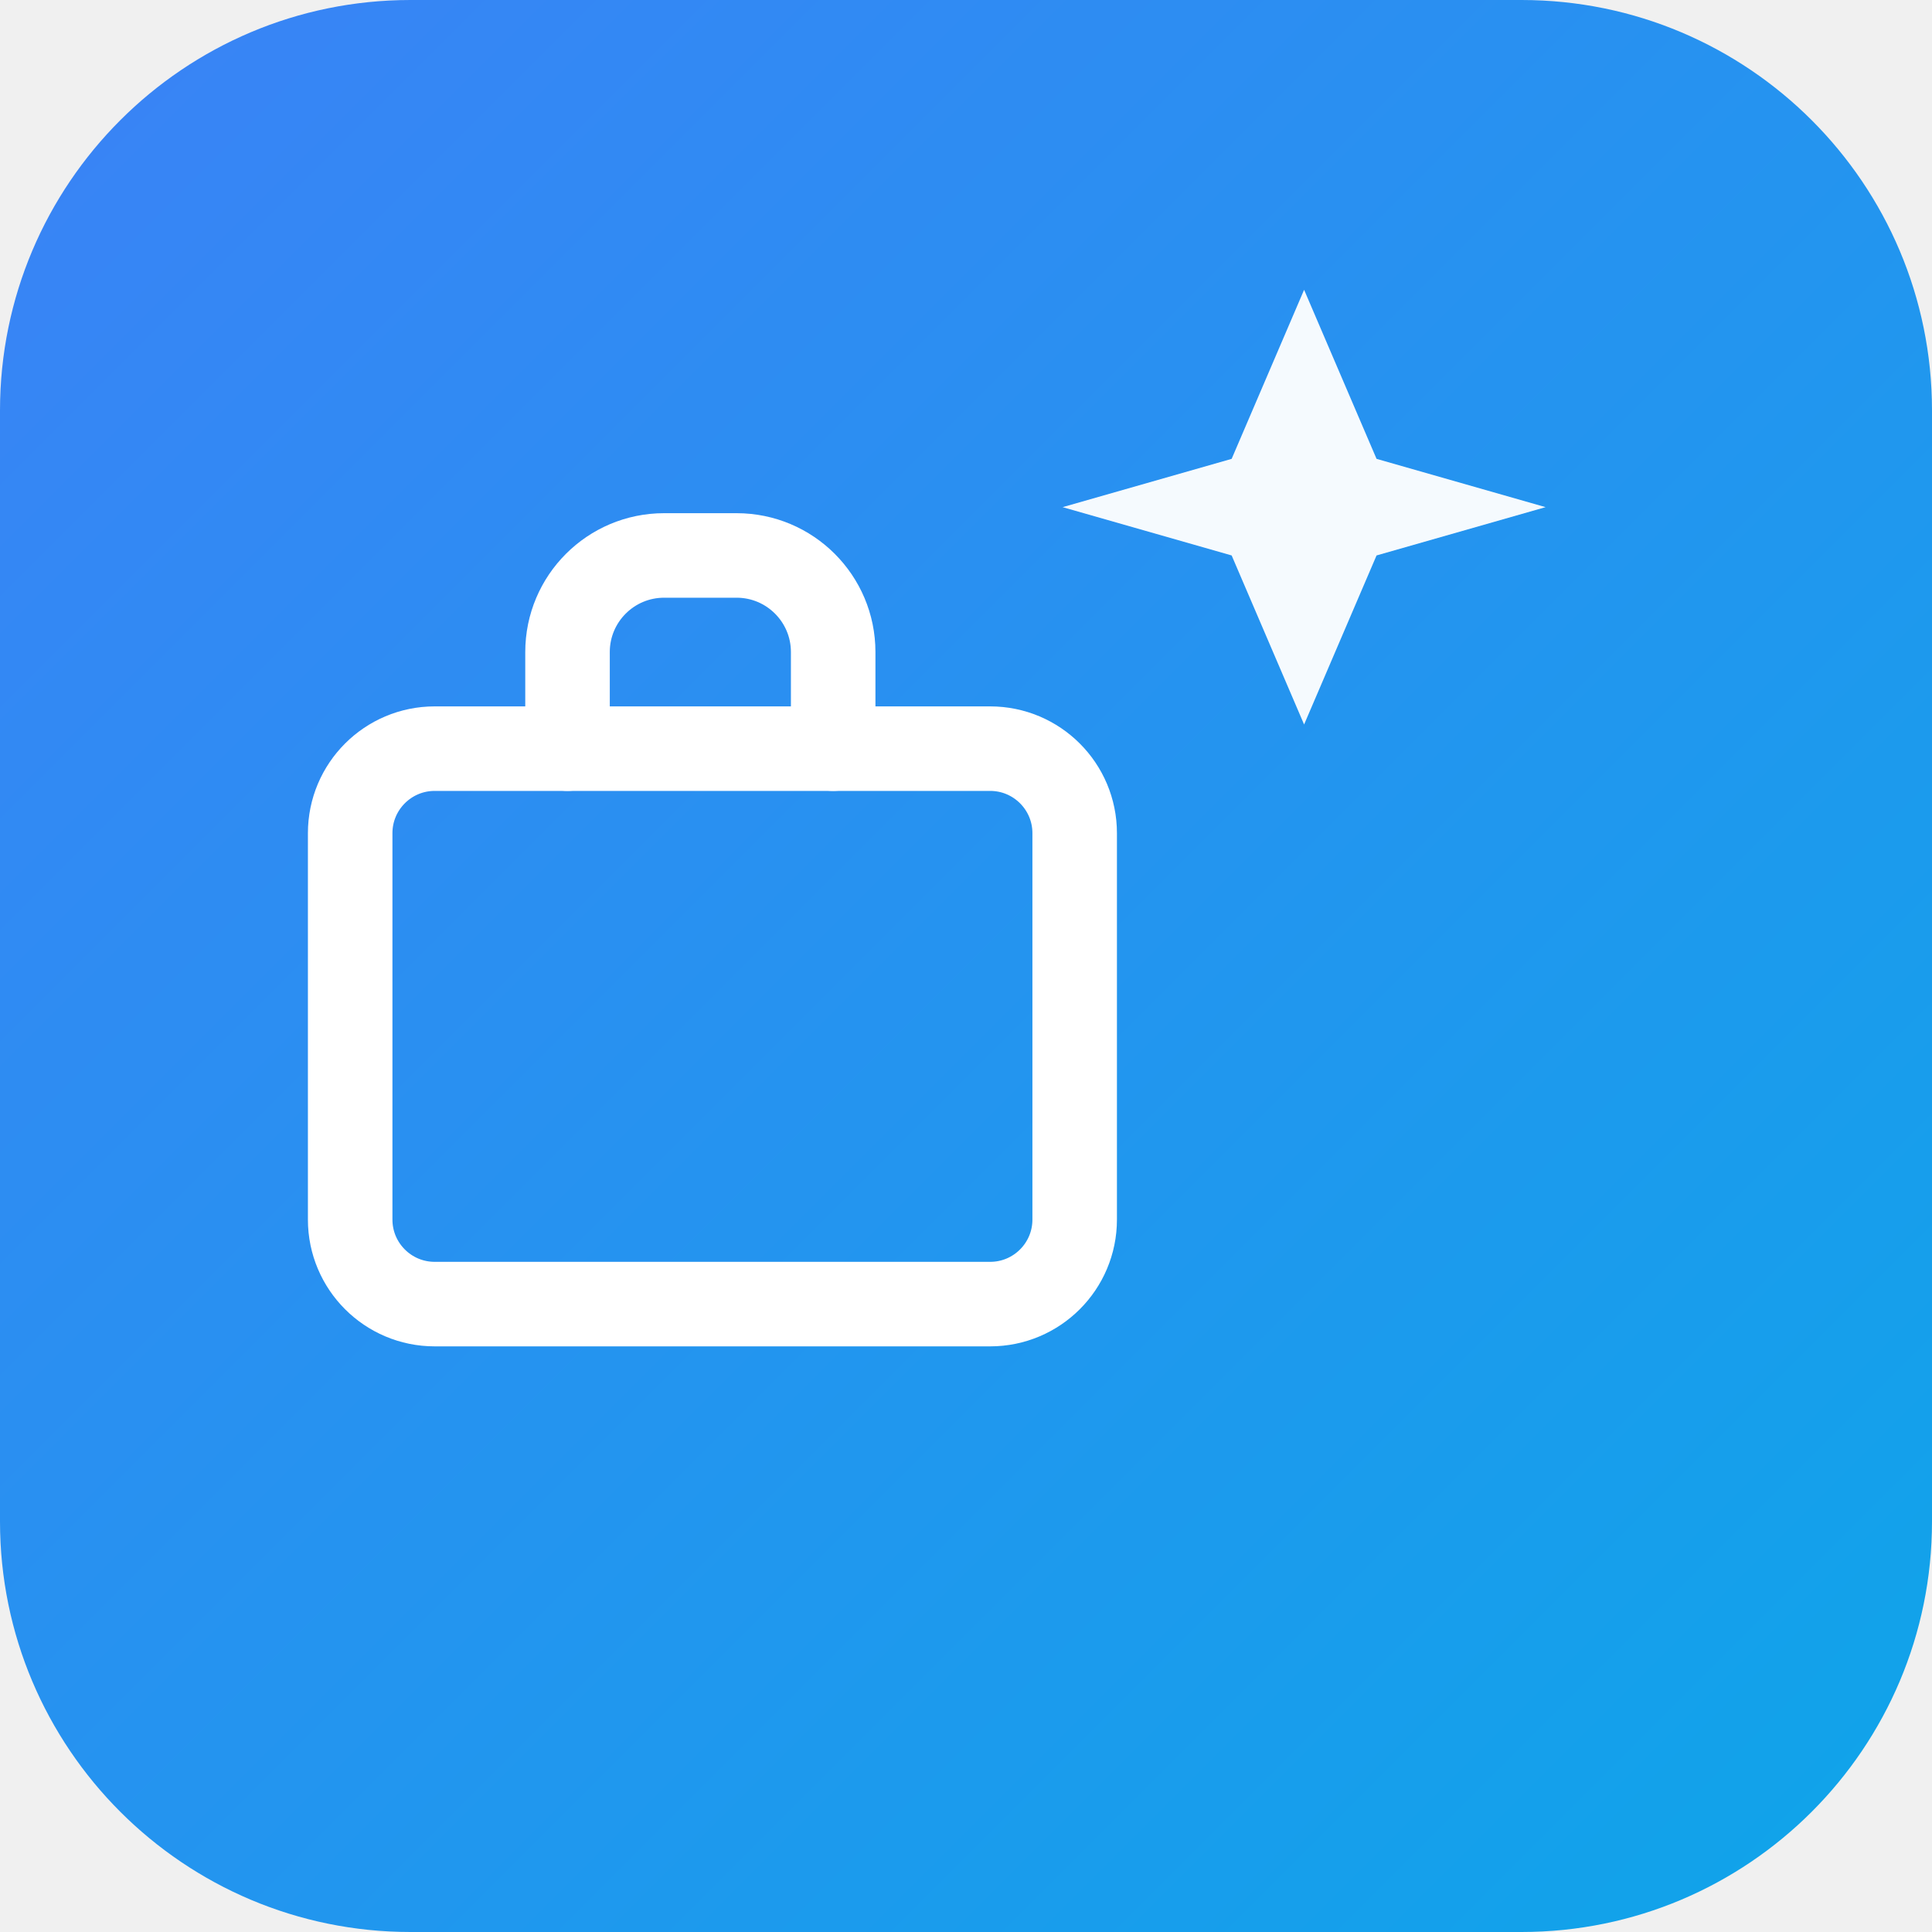
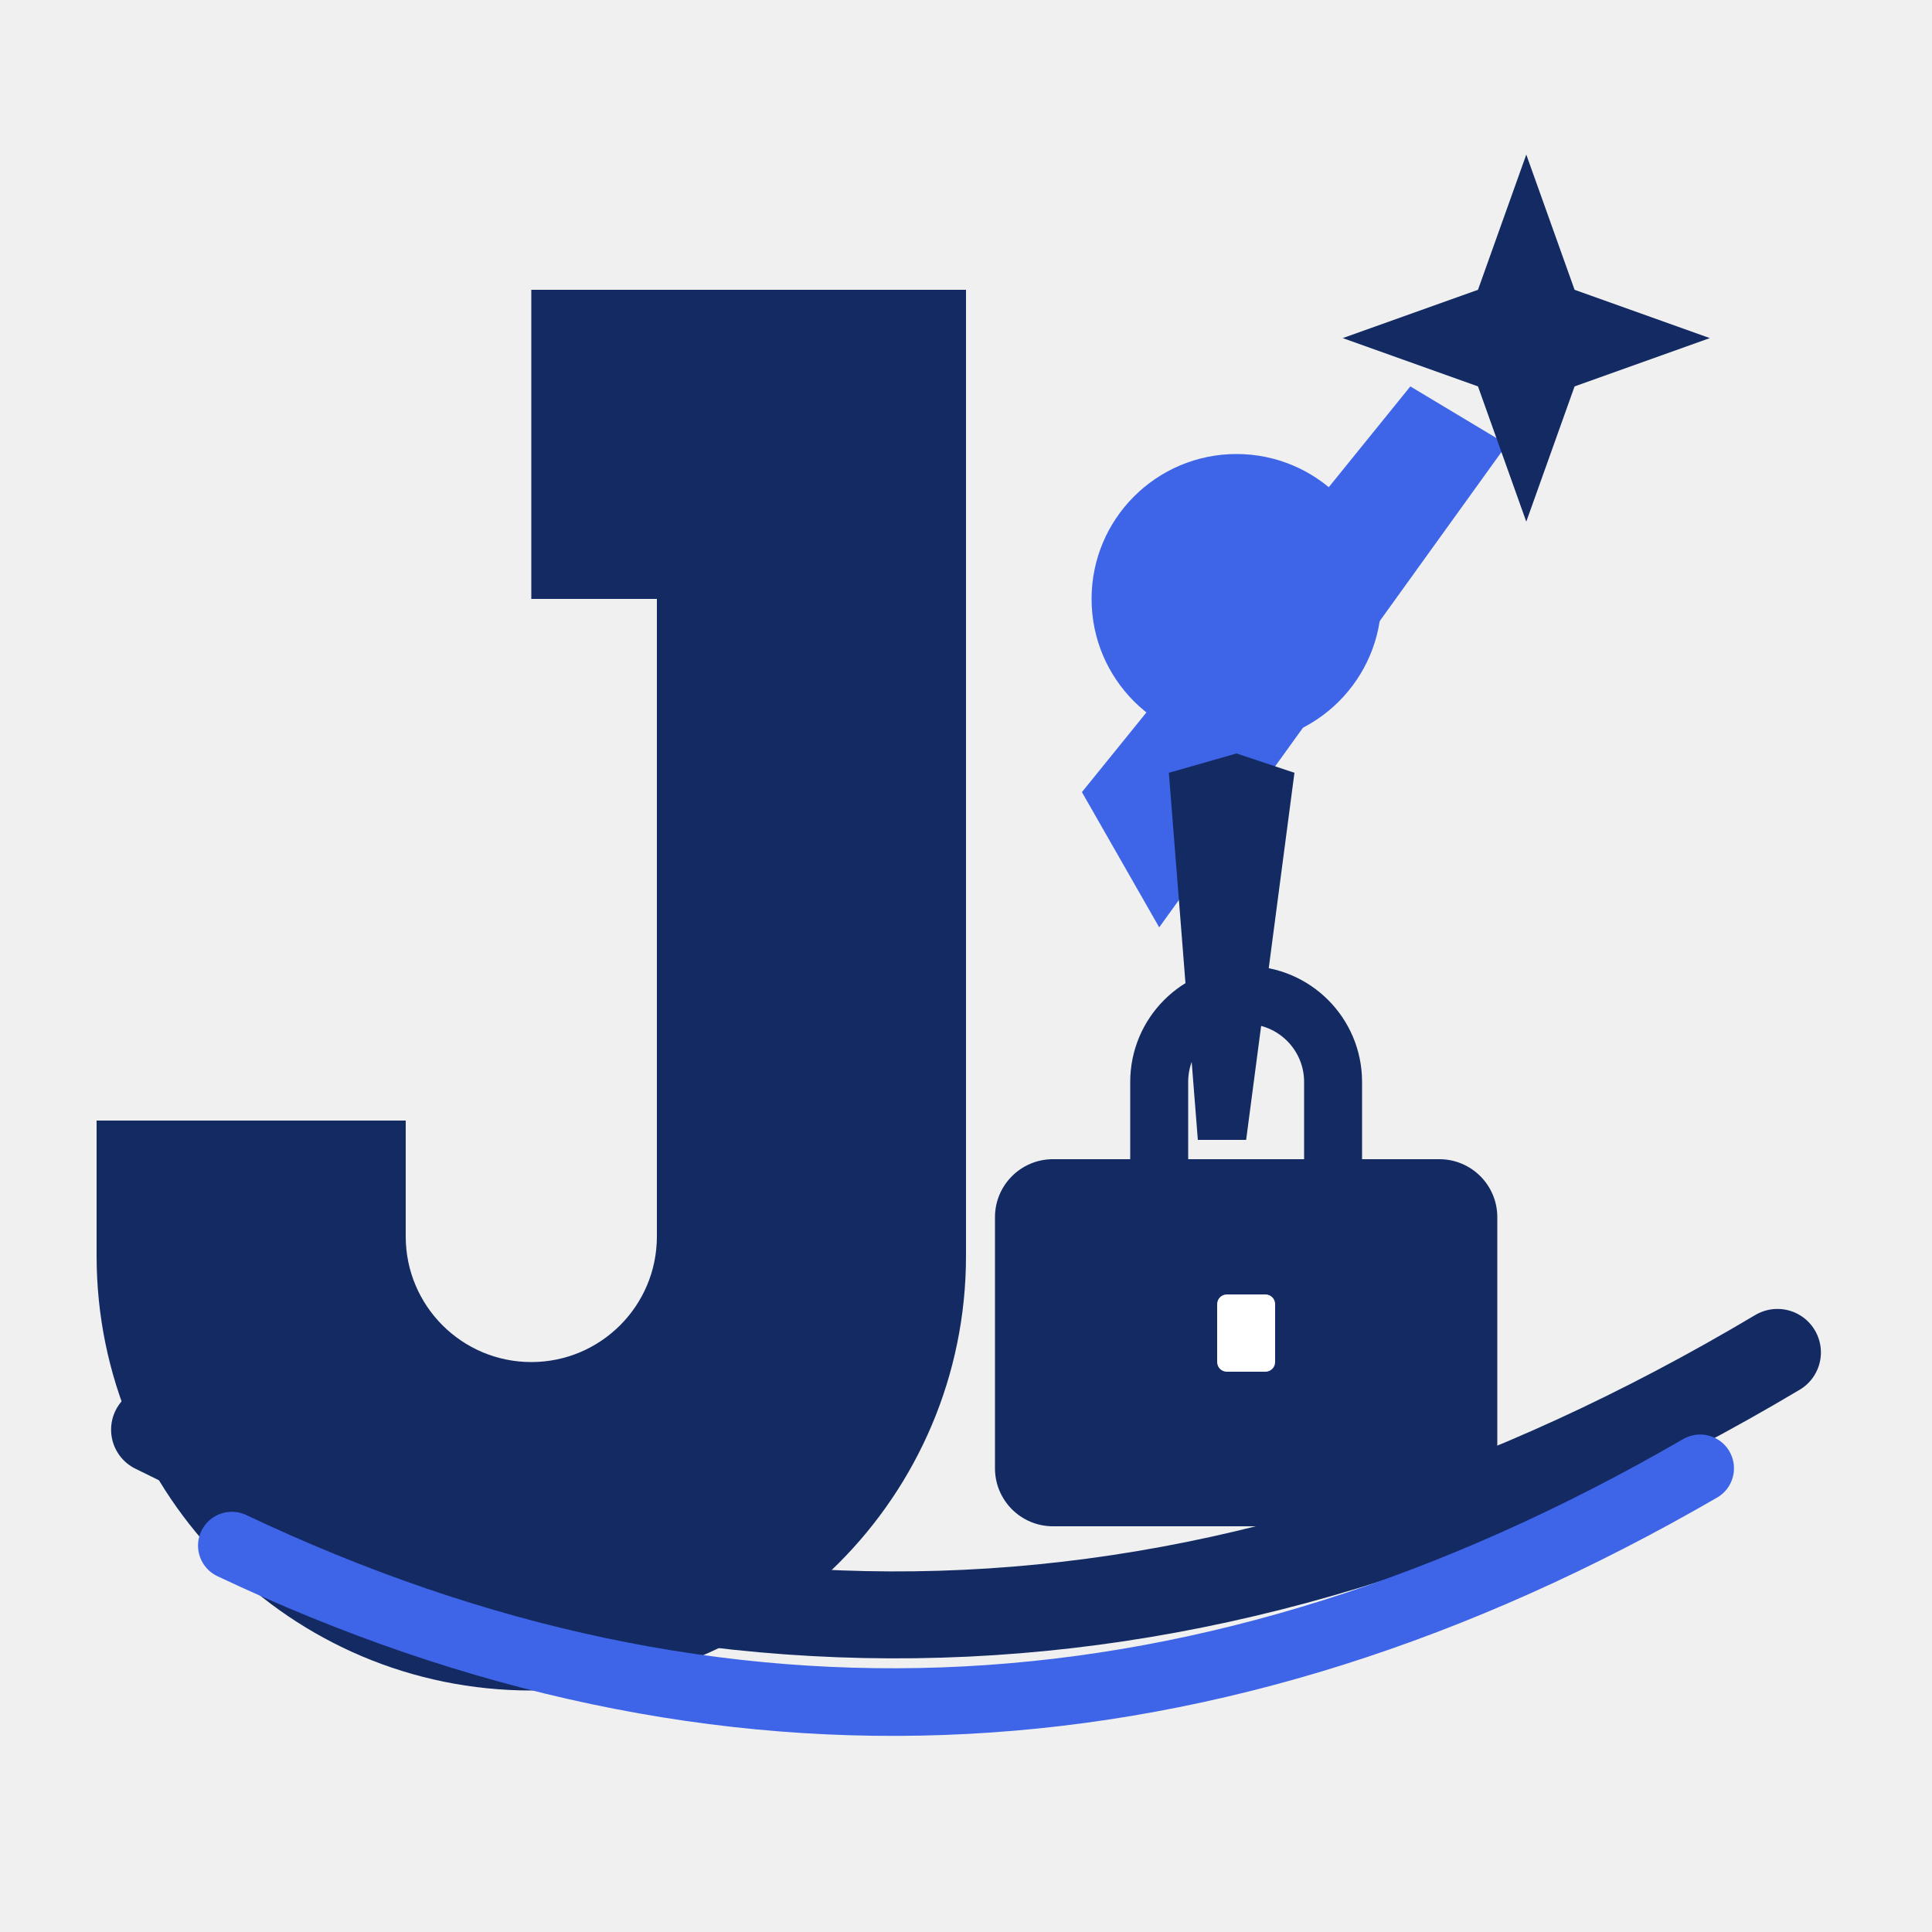
- <svg xmlns="http://www.w3.org/2000/svg" viewBox="0 0 160 160">
-   <defs>
-     <linearGradient id="bg" x1="0" y1="0" x2="1" y2="1">
-       <stop offset="0%" stop-color="#3B82F6" />
-       <stop offset="100%" stop-color="#0EA5E9" />
-     </linearGradient>
-   </defs>
-   <rect x="0" y="0" width="160" height="160" rx="34" fill="url(#bg)" />
-   <path d="M108 24 L114 38 L128 42 L114 46 L108 60 L102 46 L88 42 L102 38 Z" fill="#ffffff" opacity="0.95" />
-   <g transform="translate(38,46)" stroke="#ffffff" stroke-width="7" fill="none" stroke-linecap="round" stroke-linejoin="round">
-     <path d="M31 16V8a8 8 0 0 0-8-8h-6a8 8 0 0 0-8 8v8" />
-     <rect width="60" height="46" x="-9" y="16" rx="7" />
-   </g>
+ <svg xmlns="http://www.w3.org/2000/svg" viewBox="0 0 200 200">
+   <path d="M55 30 H100 V130 a45 45 0 0 1 -90 0 v-14 h32 v12 a13 13 0 0 0 26 0 V62 H55 Z" fill="#132A63" />
+   <circle cx="128" cy="62" r="15" fill="#3E64E8" />
+   <path d="M112 82 L146 40 L156 46 L120 96 Z" fill="#3E64E8" />
+   <path d="M121 80 L128 78 L134 80 L129 118 L124 118 Z" fill="#132A63" />
+   <path d="M158 16 L163 30 L177 35 L163 40 L158 54 L153 40 L139 35 L153 30 Z" fill="#132A63" />
+   <rect x="103" y="120" width="52" height="38" rx="6" fill="#132A63" />
+   <path d="M120 120 v-8 a9 9 0 0 1 18 0 v8" fill="none" stroke="#132A63" stroke-width="6" />
+   <rect x="126" y="134" width="6" height="8" rx="1" fill="#ffffff" />
+   <path d="M16 148 Q100 190 184 140" stroke="#132A63" stroke-width="9" fill="none" stroke-linecap="round" />
+   <path d="M24 160 Q100 196 176 152" stroke="#3E64E8" stroke-width="7" fill="none" stroke-linecap="round" />
</svg>
